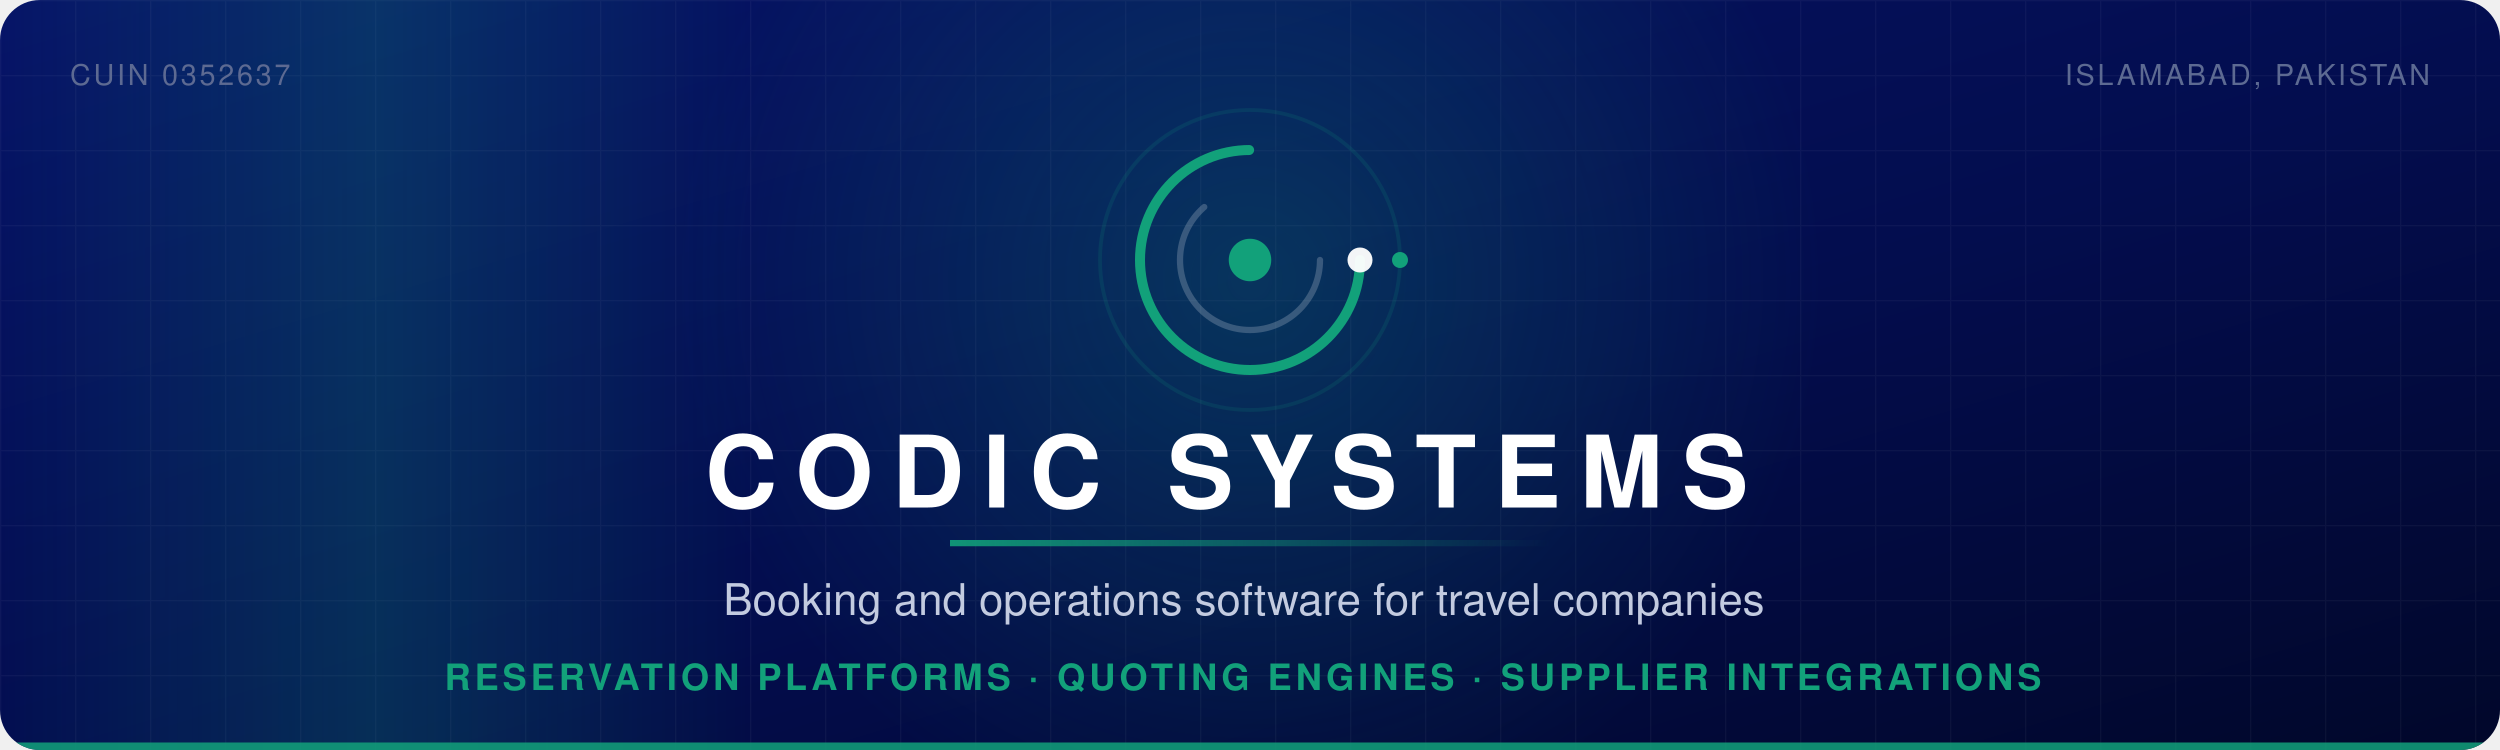
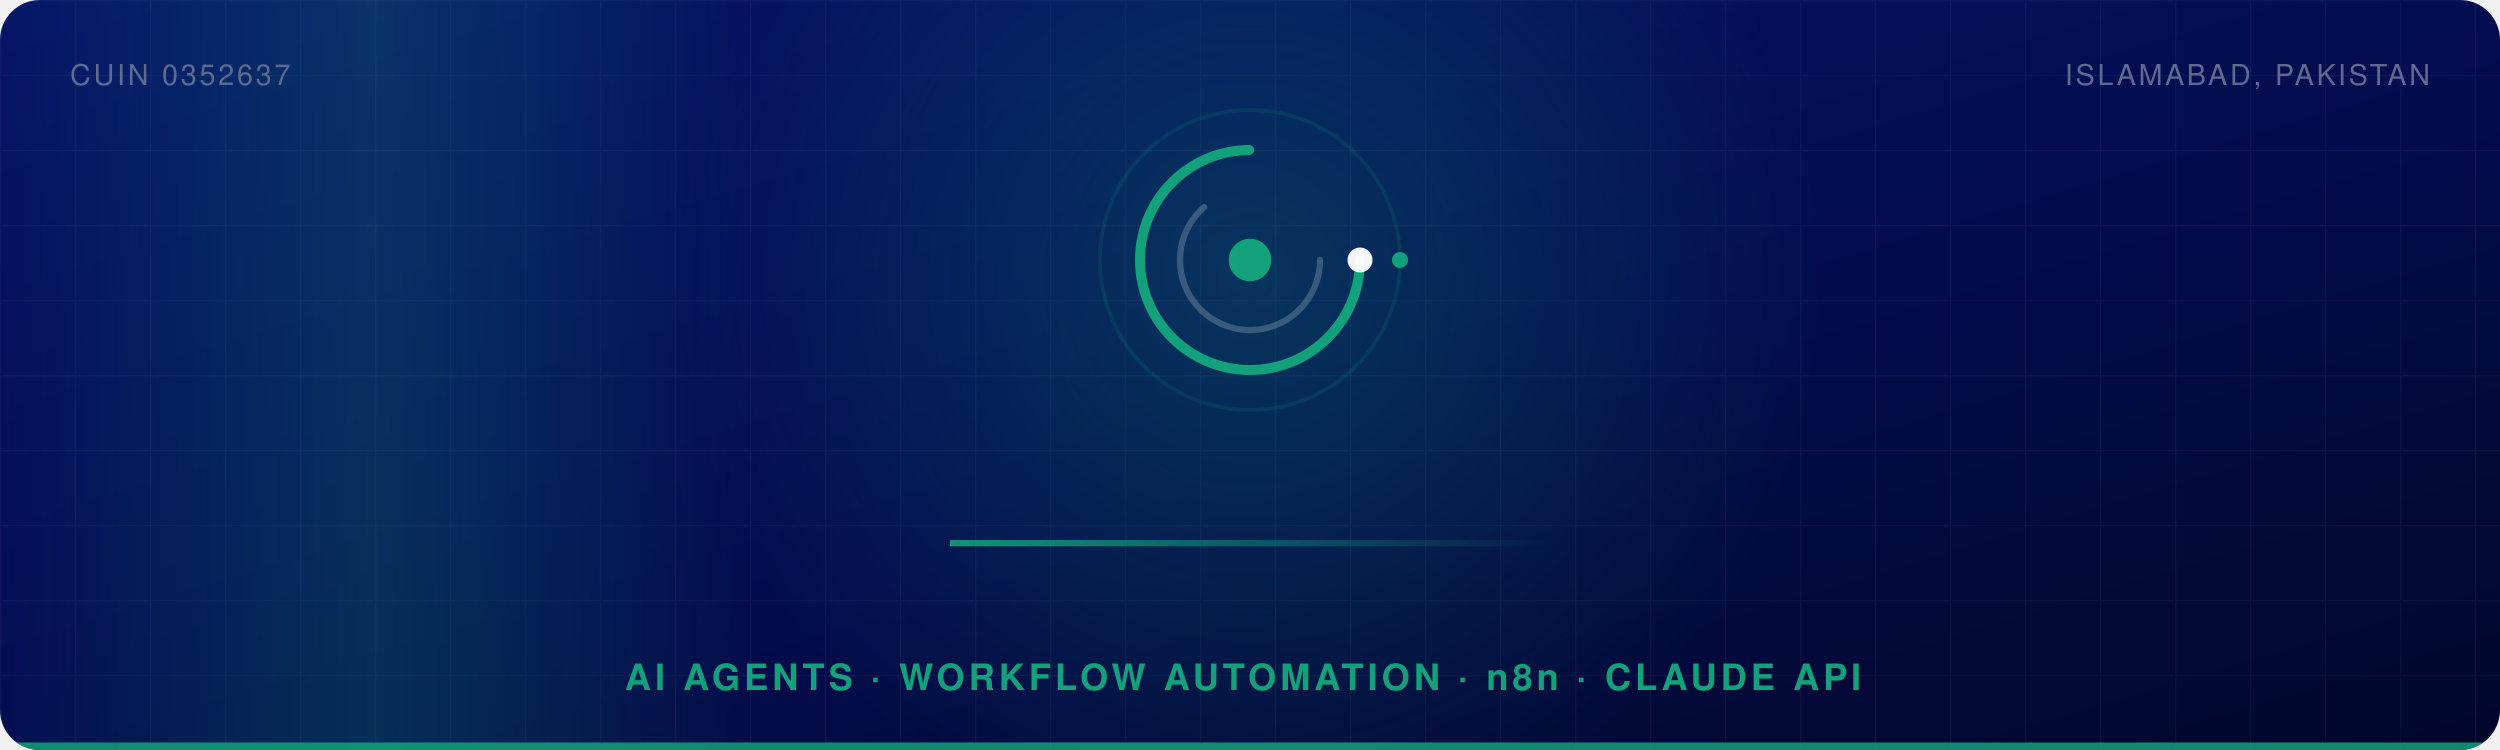
- <svg xmlns="http://www.w3.org/2000/svg" viewBox="0 0 1000 300" width="1000" height="300" role="img" aria-label="Codic Systems — Booking and operations software for travel companies">
+ <svg xmlns="http://www.w3.org/2000/svg" viewBox="0 0 1000 300" width="1000" height="300" role="img" aria-label="Codic Systems, software your business can rely on in year three">
  <defs>
    <linearGradient id="bg" x1="0" y1="0" x2="1" y2="1">
      <stop offset="0%" stop-color="#061468" />
      <stop offset="55%" stop-color="#030d4e" />
      <stop offset="100%" stop-color="#01072a" />
    </linearGradient>
    <linearGradient id="sweep" x1="0" y1="0" x2="1" y2="0">
      <stop offset="0%" stop-color="#12a17a" stop-opacity="0" />
      <stop offset="50%" stop-color="#12a17a" stop-opacity="0.5" />
      <stop offset="100%" stop-color="#12a17a" stop-opacity="0" />
    </linearGradient>
    <linearGradient id="rule" x1="0" y1="0" x2="1" y2="0">
      <stop offset="0%" stop-color="#12a17a" />
      <stop offset="100%" stop-color="#12a17a" stop-opacity="0" />
    </linearGradient>
    <pattern id="grid" width="30" height="30" patternUnits="userSpaceOnUse">
      <path d="M30 0H0V30" fill="none" stroke="#ffffff" stroke-opacity="0.04" stroke-width="1" />
    </pattern>
    <radialGradient id="glow">
      <stop offset="0%" stop-color="#12a17a" stop-opacity="0.26" />
      <stop offset="100%" stop-color="#12a17a" stop-opacity="0" />
    </radialGradient>
    <clipPath id="frame">
      <rect width="1000" height="300" rx="16" />
    </clipPath>
  </defs>
  <g clip-path="url(#frame)">
    <rect width="1000" height="300" fill="url(#bg)" />
    <rect width="1000" height="300" fill="url(#grid)" />
    <circle cx="500" cy="112" r="230" fill="url(#glow)" />
    <rect width="300" height="300" fill="url(#sweep)" opacity="0.45">
      <animateTransform attributeName="transform" type="translate" values="-340,0; 1120,0" dur="8s" repeatCount="indefinite" />
    </rect>
    <g transform="translate(500 104)">
      <circle r="60" fill="none" stroke="#12a17a" stroke-opacity="0.14" stroke-width="1.5" />
      <circle r="44" fill="none" stroke="#12a17a" stroke-width="4" stroke-linecap="round" stroke-dasharray="207 277">
        <animateTransform attributeName="transform" type="rotate" from="0" to="360" dur="15s" repeatCount="indefinite" />
      </circle>
      <circle r="28" fill="none" stroke="#ffffff" stroke-opacity="0.2" stroke-width="2.5" stroke-linecap="round" stroke-dasharray="112 64">
        <animateTransform attributeName="transform" type="rotate" from="360" to="0" dur="10s" repeatCount="indefinite" />
      </circle>
      <circle r="8.5" fill="#12a17a">
        <animate attributeName="r" values="8.5;10.5;8.5" dur="2.8s" repeatCount="indefinite" />
      </circle>
      <g>
        <animateTransform attributeName="transform" type="rotate" from="0" to="360" dur="7s" repeatCount="indefinite" />
        <circle cx="44" cy="0" r="5" fill="#ffffff" opacity="0.95" />
      </g>
      <g>
        <animateTransform attributeName="transform" type="rotate" from="200" to="560" dur="11s" repeatCount="indefinite" />
        <circle cx="60" cy="0" r="3.2" fill="#12a17a" />
      </g>
    </g>
    <g text-anchor="middle" font-family="'Segoe UI', 'Helvetica Neue', Helvetica, Arial, sans-serif">
-       <text x="500" y="203" fill="#ffffff" font-size="40" font-weight="700" letter-spacing="7.5">
+       <text x="500" y="203" fill="#ffffff" font-size="40" font-weight="700" letter-spacing="7.5" opacity="0">
        CODIC SYSTEMS
        <animate attributeName="opacity" values="0;1" dur="0.9s" begin="0.1s" fill="freeze" />
      </text>
      <rect x="380" y="216" width="240" height="2.5" fill="url(#rule)" opacity="0.9" />
-       <text x="500" y="246" fill="#c3cbe0" font-size="17.5">
-         Booking and operations software for travel companies
+       <text x="500" y="246" fill="#c3cbe0" font-size="17.5" opacity="0">
+         Software your business can rely on in year three
        <animate attributeName="opacity" values="0;1" dur="0.9s" begin="0.6s" fill="freeze" />
      </text>
      <g font-size="14.5" font-weight="600" fill="#12a17a" letter-spacing="1.6">
        <text x="500" y="276">
-           RESERVATION PLATFORMS · QUOTING ENGINES · SUPPLIER INTEGRATIONS
+           AI AGENTS · WORKFLOW AUTOMATION · n8n · CLAUDE API
          <animate attributeName="opacity" values="1;1;0;0;0;0;1" dur="12s" begin="2s" repeatCount="indefinite" />
        </text>
        <text x="500" y="276" opacity="0">
-           BACK-OFFICE SYSTEMS · PAYMENTS · DOCUMENT AUTOMATION
+           BOOKING PLATFORMS · OPERATIONS SYSTEMS · BACK-OFFICE SOFTWARE
          <animate attributeName="opacity" values="0;0;1;1;0;0;0" dur="12s" begin="2s" repeatCount="indefinite" />
        </text>
        <text x="500" y="276" opacity="0">
-           AI WORKFLOWS · n8n · WHATSAPP BUSINESS API · CLAUDE API
+           INTEGRATIONS · WHATSAPP BUSINESS API · LEGACY RESCUE
          <animate attributeName="opacity" values="0;0;0;0;1;1;0" dur="12s" begin="2s" repeatCount="indefinite" />
        </text>
      </g>
    </g>
    <g font-family="'Segoe UI', Helvetica, Arial, sans-serif" font-size="11.5" fill="#5d6a92" letter-spacing="1.1">
      <text x="28" y="34">CUIN 0352637</text>
      <text x="972" y="34" text-anchor="end">ISLAMABAD, PAKISTAN</text>
    </g>
    <rect y="297" width="1000" height="3" fill="#12a17a" opacity="0.85" />
  </g>
</svg>
